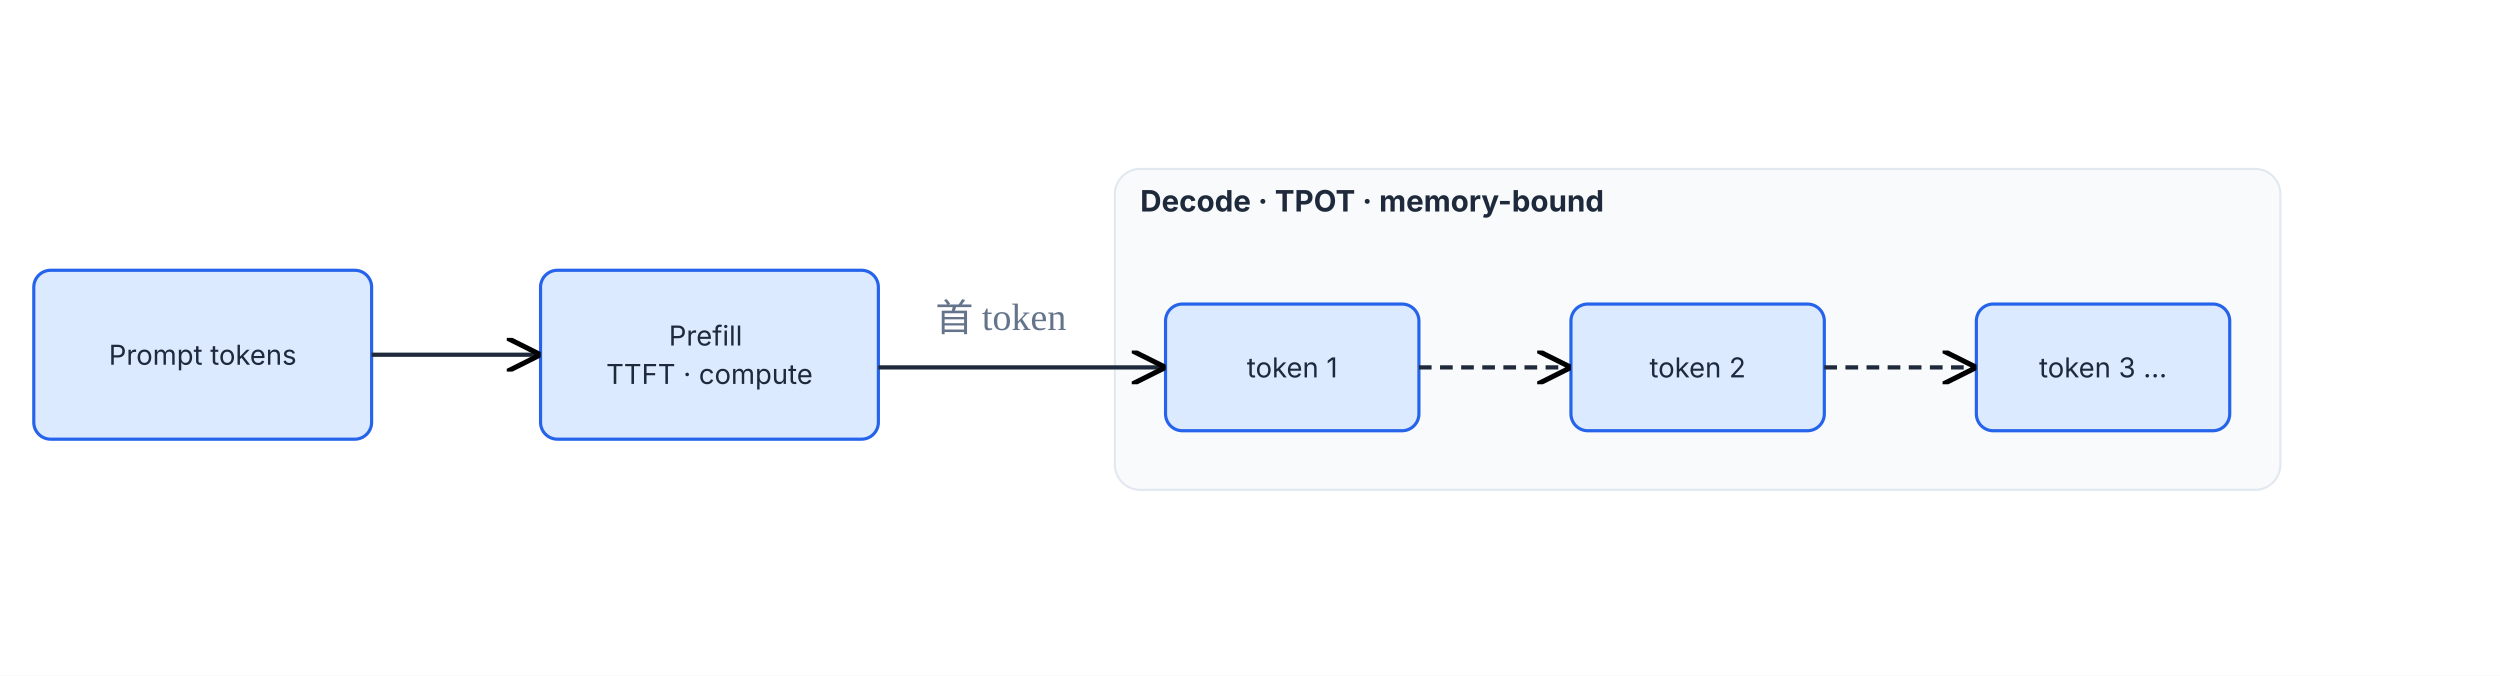
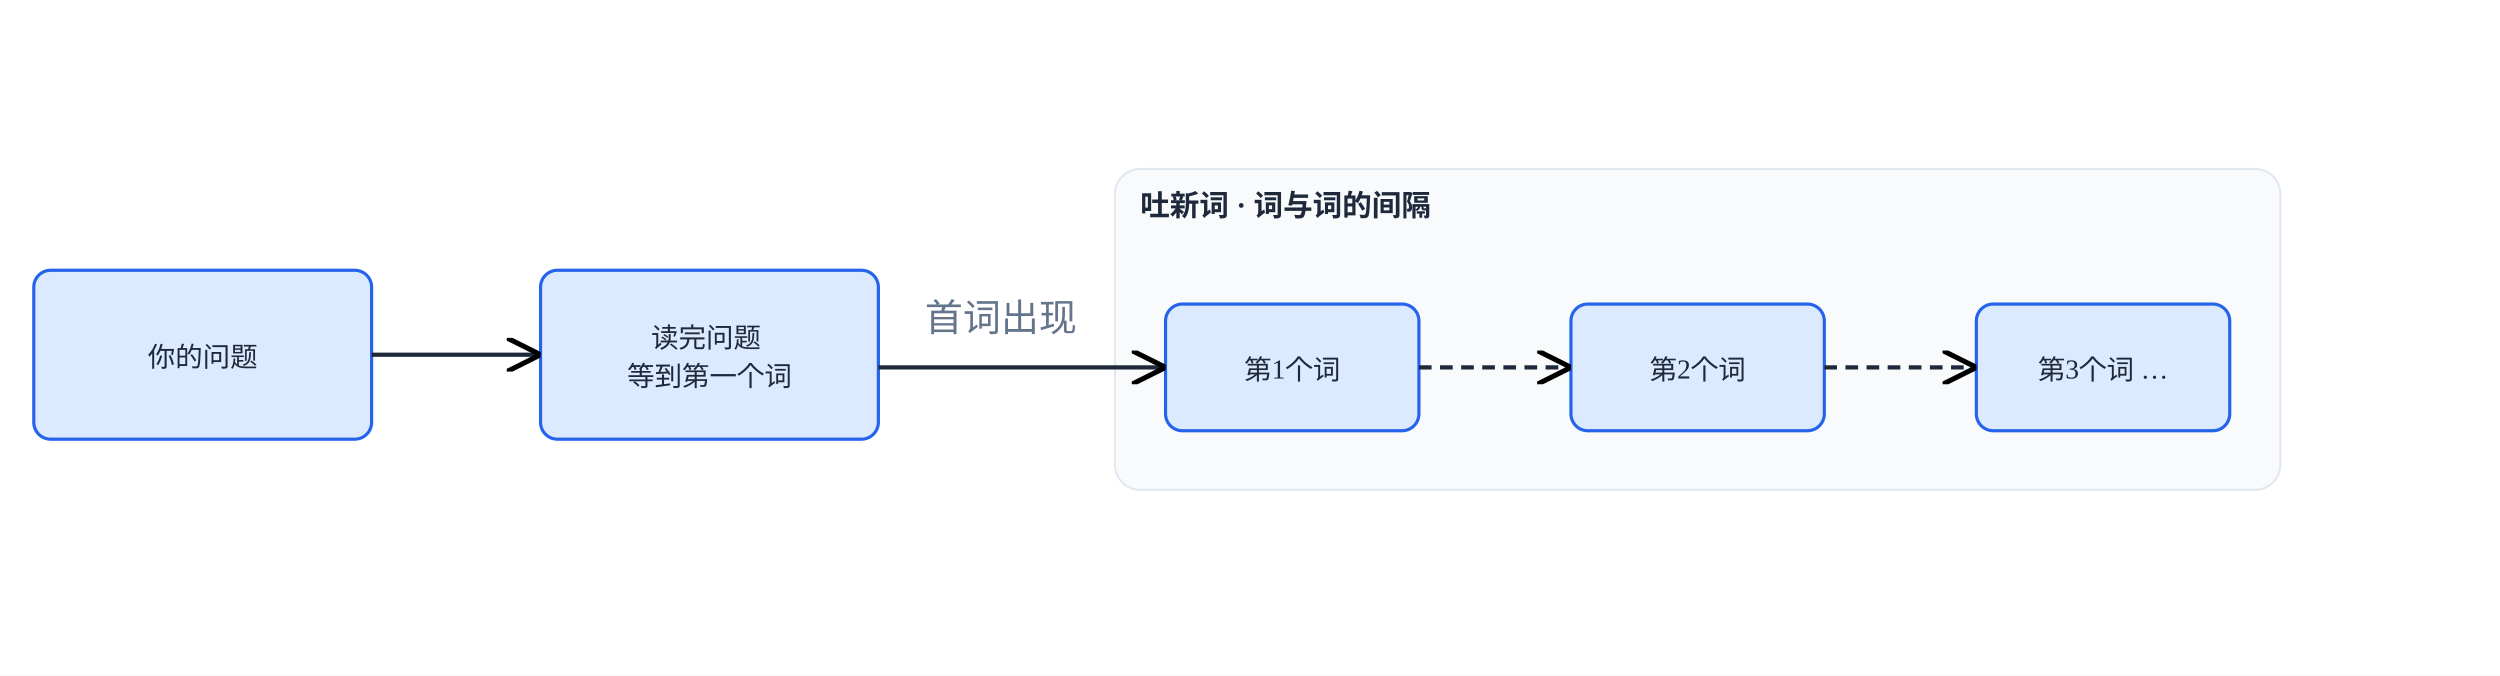
- <svg xmlns="http://www.w3.org/2000/svg" width="1184" height="320" viewBox="0 0 1184 320" data-drawio="PG14R3JhcGhNb2RlbCBkeD0iMTEyMCIgZHk9IjcyMCIgZ3JpZD0iMSIgZ3JpZFNpemU9IjgiIGd1aWRlcz0iMSIgdG9vbHRpcHM9IjEiIGNvbm5lY3Q9IjEiIGFycm93cz0iMSIgZm9sZD0iMSIgcGFnZT0iMSIgcGFnZVNjYWxlPSIxIiBwYWdlV2lkdGg9IjExODQiIHBhZ2VIZWlnaHQ9IjMyMCIgbWF0aD0iMSIgYmFja2dyb3VuZD0iI0ZGRkZGRiI+PHJvb3Q+PG14Q2VsbCBpZD0iMCIvPjxteENlbGwgaWQ9IjEiIHBhcmVudD0iMCIvPjxteENlbGwgaWQ9IjIiIHZhbHVlPSJEZWNvZGUgwrcgVFBPVCDCtyBtZW1vcnktYm91bmQiIHN0eWxlPSJyb3VuZGVkPTE7YXJjU2l6ZT0xMjtodG1sPTE7d2hpdGVTcGFjZT13cmFwO2ZpbGxDb2xvcj0jRjhGQUZDO3N0cm9rZUNvbG9yPSNFMkU4RjA7c3Ryb2tlV2lkdGg9MTtmb250Q29sb3I9IzFFMjkzQjtmb250U2l6ZT0xNDtmb250RmFtaWx5PUludGVyLCBSb2JvdG8sIHN5c3RlbS11aSwgLWFwcGxlLXN5c3RlbSwgc2Fucy1zZXJpZjtmb250U3R5bGU9MTt2ZXJ0aWNhbEFsaWduPXRvcDthbGlnbj1sZWZ0O3NwYWNpbmdMZWZ0PTEyO3NwYWNpbmdUb3A9MTAiIHZlcnRleD0iMSIgcGFyZW50PSIxIj48bXhHZW9tZXRyeSB4PSI1MjgiIHk9IjgwIiB3aWR0aD0iNTUyIiBoZWlnaHQ9IjE1MiIgYXM9Imdlb21ldHJ5Ii8+PC9teENlbGw+PG14Q2VsbCBpZD0iMyIgdmFsdWU9IlByb21wdCB0b2tlbnMiIHN0eWxlPSJyb3VuZGVkPTE7YXJjU2l6ZT04O2h0bWw9MTt3aGl0ZVNwYWNlPXdyYXA7ZmlsbENvbG9yPSNEQkVBRkU7c3Ryb2tlQ29sb3I9IzI1NjNFQjtzdHJva2VXaWR0aD0xLjU7Zm9udENvbG9yPSMxRTI5M0I7Zm9udFNpemU9MTM7Zm9udEZhbWlseT1JbnRlciwgUm9ib3RvLCBzeXN0ZW0tdWksIC1hcHBsZS1zeXN0ZW0sIHNhbnMtc2VyaWY7dmVydGljYWxBbGlnbj1taWRkbGU7YWxpZ249Y2VudGVyIiB2ZXJ0ZXg9IjEiIHBhcmVudD0iMSI+PG14R2VvbWV0cnkgeD0iMTYiIHk9IjEyOCIgd2lkdGg9IjE2MCIgaGVpZ2h0PSI4MCIgYXM9Imdlb21ldHJ5Ii8+PC9teENlbGw+PG14Q2VsbCBpZD0iNCIgdmFsdWU9IlByZWZpbGwmbHQ7YnImZ3Q7VFRGVCDCtyBjb21wdXRlIiBzdHlsZT0icm91bmRlZD0xO2FyY1NpemU9ODtodG1sPTE7d2hpdGVTcGFjZT13cmFwO2ZpbGxDb2xvcj0jREJFQUZFO3N0cm9rZUNvbG9yPSMyNTYzRUI7c3Ryb2tlV2lkdGg9MS41O2ZvbnRDb2xvcj0jMUUyOTNCO2ZvbnRTaXplPTEzO2ZvbnRGYW1pbHk9SW50ZXIsIFJvYm90bywgc3lzdGVtLXVpLCAtYXBwbGUtc3lzdGVtLCBzYW5zLXNlcmlmO3ZlcnRpY2FsQWxpZ249bWlkZGxlO2FsaWduPWNlbnRlciIgdmVydGV4PSIxIiBwYXJlbnQ9IjEiPjxteEdlb21ldHJ5IHg9IjI1NiIgeT0iMTI4IiB3aWR0aD0iMTYwIiBoZWlnaHQ9IjgwIiBhcz0iZ2VvbWV0cnkiLz48L214Q2VsbD48bXhDZWxsIGlkPSI1IiB2YWx1ZT0idG9rZW4gMSIgc3R5bGU9InJvdW5kZWQ9MTthcmNTaXplPTg7aHRtbD0xO3doaXRlU3BhY2U9d3JhcDtmaWxsQ29sb3I9I0RCRUFGRTtzdHJva2VDb2xvcj0jMjU2M0VCO3N0cm9rZVdpZHRoPTEuNTtmb250Q29sb3I9IzFFMjkzQjtmb250U2l6ZT0xMztmb250RmFtaWx5PUludGVyLCBSb2JvdG8sIHN5c3RlbS11aSwgLWFwcGxlLXN5c3RlbSwgc2Fucy1zZXJpZjt2ZXJ0aWNhbEFsaWduPW1pZGRsZTthbGlnbj1jZW50ZXIiIHZlcnRleD0iMSIgcGFyZW50PSIyIj48bXhHZW9tZXRyeSB4PSIyNCIgeT0iNjQiIHdpZHRoPSIxMjAiIGhlaWdodD0iNjAiIGFzPSJnZW9tZXRyeSIvPjwvbXhDZWxsPjxteENlbGwgaWQ9IjYiIHZhbHVlPSJ0b2tlbiAyIiBzdHlsZT0icm91bmRlZD0xO2FyY1NpemU9ODtodG1sPTE7d2hpdGVTcGFjZT13cmFwO2ZpbGxDb2xvcj0jREJFQUZFO3N0cm9rZUNvbG9yPSMyNTYzRUI7c3Ryb2tlV2lkdGg9MS41O2ZvbnRDb2xvcj0jMUUyOTNCO2ZvbnRTaXplPTEzO2ZvbnRGYW1pbHk9SW50ZXIsIFJvYm90bywgc3lzdGVtLXVpLCAtYXBwbGUtc3lzdGVtLCBzYW5zLXNlcmlmO3ZlcnRpY2FsQWxpZ249bWlkZGxlO2FsaWduPWNlbnRlciIgdmVydGV4PSIxIiBwYXJlbnQ9IjIiPjxteEdlb21ldHJ5IHg9IjIxNiIgeT0iNjQiIHdpZHRoPSIxMjAiIGhlaWdodD0iNjAiIGFzPSJnZW9tZXRyeSIvPjwvbXhDZWxsPjxteENlbGwgaWQ9IjciIHZhbHVlPSJ0b2tlbiAzIOKApiIgc3R5bGU9InJvdW5kZWQ9MTthcmNTaXplPTg7aHRtbD0xO3doaXRlU3BhY2U9d3JhcDtmaWxsQ29sb3I9I0RCRUFGRTtzdHJva2VDb2xvcj0jMjU2M0VCO3N0cm9rZVdpZHRoPTEuNTtmb250Q29sb3I9IzFFMjkzQjtmb250U2l6ZT0xMztmb250RmFtaWx5PUludGVyLCBSb2JvdG8sIHN5c3RlbS11aSwgLWFwcGxlLXN5c3RlbSwgc2Fucy1zZXJpZjt2ZXJ0aWNhbEFsaWduPW1pZGRsZTthbGlnbj1jZW50ZXIiIHZlcnRleD0iMSIgcGFyZW50PSIyIj48bXhHZW9tZXRyeSB4PSI0MDgiIHk9IjY0IiB3aWR0aD0iMTIwIiBoZWlnaHQ9IjYwIiBhcz0iZ2VvbWV0cnkiLz48L214Q2VsbD48bXhDZWxsIGlkPSI4IiB2YWx1ZT0iIiBzdHlsZT0iZWRnZVN0eWxlPW9ydGhvZ29uYWxFZGdlU3R5bGU7cm91bmRlZD0wO29ydGhvZ29uYWxMb29wPTE7amV0dHlTaXplPWF1dG87aHRtbD0xO3N0cm9rZUNvbG9yPSMxRTI5M0I7c3Ryb2tlV2lkdGg9MjtlbmRBcnJvdz1vcGVuO2VuZEZpbGw9MDtlbmRTaXplPTEyO2V4aXRYPTE7ZXhpdFk9MC41O2V4aXREeD0wO2V4aXREeT0wO2VudHJ5WD0wO2VudHJ5WT0wLjU7ZW50cnlEeD0wO2VudHJ5RHk9MDtqdW1wU3R5bGU9YXJjO2p1bXBTaXplPTgiIGVkZ2U9IjEiIHBhcmVudD0iMSIgc291cmNlPSIzIiB0YXJnZXQ9IjQiPjxteEdlb21ldHJ5IHJlbGF0aXZlPSIxIiBhcz0iZ2VvbWV0cnkiPjwvbXhHZW9tZXRyeT48L214Q2VsbD48bXhDZWxsIGlkPSI5IiB2YWx1ZT0iIiBzdHlsZT0iZWRnZVN0eWxlPW9ydGhvZ29uYWxFZGdlU3R5bGU7cm91bmRlZD0wO29ydGhvZ29uYWxMb29wPTE7amV0dHlTaXplPWF1dG87aHRtbD0xO3N0cm9rZUNvbG9yPSMxRTI5M0I7c3Ryb2tlV2lkdGg9MjtlbmRBcnJvdz1vcGVuO2VuZEZpbGw9MDtlbmRTaXplPTEyO2V4aXRYPTE7ZXhpdFk9MC41NzU7ZXhpdER4PTA7ZXhpdER5PTA7ZW50cnlYPTA7ZW50cnlZPTAuNTtlbnRyeUR4PTA7ZW50cnlEeT0wO2p1bXBTdHlsZT1hcmM7anVtcFNpemU9OCIgZWRnZT0iMSIgcGFyZW50PSIxIiBzb3VyY2U9IjQiIHRhcmdldD0iNSI+PG14R2VvbWV0cnkgcmVsYXRpdmU9IjEiIGFzPSJnZW9tZXRyeSI+PC9teEdlb21ldHJ5PjwvbXhDZWxsPjxteENlbGwgaWQ9IjEwIiB2YWx1ZT0i6aaWIHRva2VuIiBzdHlsZT0iZWRnZUxhYmVsO2h0bWw9MTthbGlnbj1jZW50ZXI7dmVydGljYWxBbGlnbj1taWRkbGU7Zm9udFNpemU9MTg7Zm9udENvbG9yPSM2NDc0OEI7Zm9udEZhbWlseT1UaW1lcyBOZXcgUm9tYW4sU2ltU3VuOyIgdmVydGV4PSIxIiBjb25uZWN0YWJsZT0iMCIgcGFyZW50PSI5Ij48bXhHZW9tZXRyeSB4PSIwLjUiIHJlbGF0aXZlPSIxIiBhcz0iZ2VvbWV0cnkiPjxteFBvaW50IHg9IjAiIHk9Ii0yMiIgYXM9Im9mZnNldCIvPjwvbXhHZW9tZXRyeT48L214Q2VsbD48bXhDZWxsIGlkPSIxMSIgdmFsdWU9IiIgc3R5bGU9ImVkZ2VTdHlsZT1vcnRob2dvbmFsRWRnZVN0eWxlO3JvdW5kZWQ9MDtvcnRob2dvbmFsTG9vcD0xO2pldHR5U2l6ZT1hdXRvO2h0bWw9MTtzdHJva2VDb2xvcj0jMUUyOTNCO3N0cm9rZVdpZHRoPTI7ZW5kQXJyb3c9b3BlbjtlbmRGaWxsPTA7ZW5kU2l6ZT0xMjtleGl0WD0xO2V4aXRZPTAuNTtleGl0RHg9MDtleGl0RHk9MDtlbnRyeVg9MDtlbnRyeVk9MC41O2VudHJ5RHg9MDtlbnRyeUR5PTA7ZGFzaGVkPTE7ZGFzaFBhdHRlcm49NiA0O2p1bXBTdHlsZT1hcmM7anVtcFNpemU9OCIgZWRnZT0iMSIgcGFyZW50PSIxIiBzb3VyY2U9IjUiIHRhcmdldD0iNiI+PG14R2VvbWV0cnkgcmVsYXRpdmU9IjEiIGFzPSJnZW9tZXRyeSI+PC9teEdlb21ldHJ5PjwvbXhDZWxsPjxteENlbGwgaWQ9IjEyIiB2YWx1ZT0iIiBzdHlsZT0iZWRnZVN0eWxlPW9ydGhvZ29uYWxFZGdlU3R5bGU7cm91bmRlZD0wO29ydGhvZ29uYWxMb29wPTE7amV0dHlTaXplPWF1dG87aHRtbD0xO3N0cm9rZUNvbG9yPSMxRTI5M0I7c3Ryb2tlV2lkdGg9MjtlbmRBcnJvdz1vcGVuO2VuZEZpbGw9MDtlbmRTaXplPTEyO2V4aXRYPTE7ZXhpdFk9MC41O2V4aXREeD0wO2V4aXREeT0wO2VudHJ5WD0wO2VudHJ5WT0wLjU7ZW50cnlEeD0wO2VudHJ5RHk9MDtkYXNoZWQ9MTtkYXNoUGF0dGVybj02IDQ7anVtcFN0eWxlPWFyYztqdW1wU2l6ZT04IiBlZGdlPSIxIiBwYXJlbnQ9IjEiIHNvdXJjZT0iNiIgdGFyZ2V0PSI3Ij48bXhHZW9tZXRyeSByZWxhdGl2ZT0iMSIgYXM9Imdlb21ldHJ5Ij48L214R2VvbWV0cnk+PC9teENlbGw+PC9yb290PjwvbXhHcmFwaE1vZGVsPg==">
+ <svg xmlns="http://www.w3.org/2000/svg" width="1184" height="320" viewBox="0 0 1184 320" data-drawio="PG14R3JhcGhNb2RlbCBkeD0iMTEyMCIgZHk9IjcyMCIgZ3JpZD0iMSIgZ3JpZFNpemU9IjgiIGd1aWRlcz0iMSIgdG9vbHRpcHM9IjEiIGNvbm5lY3Q9IjEiIGFycm93cz0iMSIgZm9sZD0iMSIgcGFnZT0iMSIgcGFnZVNjYWxlPSIxIiBwYWdlV2lkdGg9IjExODQiIHBhZ2VIZWlnaHQ9IjMyMCIgbWF0aD0iMSIgYmFja2dyb3VuZD0iI0ZGRkZGRiI+PHJvb3Q+PG14Q2VsbCBpZD0iMCIvPjxteENlbGwgaWQ9IjEiIHBhcmVudD0iMCIvPjxteENlbGwgaWQ9IjIiIHZhbHVlPSLlkJDmlrDor40gwrcg6K+N5LiO6K+N55qE6Ze06ZqUIiBzdHlsZT0icm91bmRlZD0xO2FyY1NpemU9MTI7aHRtbD0xO3doaXRlU3BhY2U9d3JhcDtmaWxsQ29sb3I9I0Y4RkFGQztzdHJva2VDb2xvcj0jRTJFOEYwO3N0cm9rZVdpZHRoPTE7Zm9udENvbG9yPSMxRTI5M0I7Zm9udFNpemU9MTQ7Zm9udEZhbWlseT1UaW1lcyBOZXcgUm9tYW4sU2ltU3VuO2ZvbnRTdHlsZT0xO3ZlcnRpY2FsQWxpZ249dG9wO2FsaWduPWxlZnQ7c3BhY2luZ0xlZnQ9MTI7c3BhY2luZ1RvcD0xMCIgdmVydGV4PSIxIiBwYXJlbnQ9IjEiPjxteEdlb21ldHJ5IHg9IjUyOCIgeT0iODAiIHdpZHRoPSI1NTIiIGhlaWdodD0iMTUyIiBhcz0iZ2VvbWV0cnkiLz48L214Q2VsbD48bXhDZWxsIGlkPSIzIiB2YWx1ZT0i5L2g55qE6Zeu6aKYIiBzdHlsZT0icm91bmRlZD0xO2FyY1NpemU9ODtodG1sPTE7d2hpdGVTcGFjZT13cmFwO2ZpbGxDb2xvcj0jREJFQUZFO3N0cm9rZUNvbG9yPSMyNTYzRUI7c3Ryb2tlV2lkdGg9MS41O2ZvbnRDb2xvcj0jMUUyOTNCO2ZvbnRTaXplPTEzO2ZvbnRGYW1pbHk9VGltZXMgTmV3IFJvbWFuLFNpbVN1bjt2ZXJ0aWNhbEFsaWduPW1pZGRsZTthbGlnbj1jZW50ZXIiIHZlcnRleD0iMSIgcGFyZW50PSIxIj48bXhHZW9tZXRyeSB4PSIxNiIgeT0iMTI4IiB3aWR0aD0iMTYwIiBoZWlnaHQ9IjgwIiBhcz0iZ2VvbWV0cnkiLz48L214Q2VsbD48bXhDZWxsIGlkPSI0IiB2YWx1ZT0i6K+75a6M6Zeu6aKYJmx0O2JyJmd0O+etieWIsOesrOS4gOS4quivjSIgc3R5bGU9InJvdW5kZWQ9MTthcmNTaXplPTg7aHRtbD0xO3doaXRlU3BhY2U9d3JhcDtmaWxsQ29sb3I9I0RCRUFGRTtzdHJva2VDb2xvcj0jMjU2M0VCO3N0cm9rZVdpZHRoPTEuNTtmb250Q29sb3I9IzFFMjkzQjtmb250U2l6ZT0xMztmb250RmFtaWx5PVRpbWVzIE5ldyBSb21hbixTaW1TdW47dmVydGljYWxBbGlnbj1taWRkbGU7YWxpZ249Y2VudGVyIiB2ZXJ0ZXg9IjEiIHBhcmVudD0iMSI+PG14R2VvbWV0cnkgeD0iMjU2IiB5PSIxMjgiIHdpZHRoPSIxNjAiIGhlaWdodD0iODAiIGFzPSJnZW9tZXRyeSIvPjwvbXhDZWxsPjxteENlbGwgaWQ9IjUiIHZhbHVlPSLnrKwx5Liq6K+NIiBzdHlsZT0icm91bmRlZD0xO2FyY1NpemU9ODtodG1sPTE7d2hpdGVTcGFjZT13cmFwO2ZpbGxDb2xvcj0jREJFQUZFO3N0cm9rZUNvbG9yPSMyNTYzRUI7c3Ryb2tlV2lkdGg9MS41O2ZvbnRDb2xvcj0jMUUyOTNCO2ZvbnRTaXplPTEzO2ZvbnRGYW1pbHk9VGltZXMgTmV3IFJvbWFuLFNpbVN1bjt2ZXJ0aWNhbEFsaWduPW1pZGRsZTthbGlnbj1jZW50ZXIiIHZlcnRleD0iMSIgcGFyZW50PSIyIj48bXhHZW9tZXRyeSB4PSIyNCIgeT0iNjQiIHdpZHRoPSIxMjAiIGhlaWdodD0iNjAiIGFzPSJnZW9tZXRyeSIvPjwvbXhDZWxsPjxteENlbGwgaWQ9IjYiIHZhbHVlPSLnrKwy5Liq6K+NIiBzdHlsZT0icm91bmRlZD0xO2FyY1NpemU9ODtodG1sPTE7d2hpdGVTcGFjZT13cmFwO2ZpbGxDb2xvcj0jREJFQUZFO3N0cm9rZUNvbG9yPSMyNTYzRUI7c3Ryb2tlV2lkdGg9MS41O2ZvbnRDb2xvcj0jMUUyOTNCO2ZvbnRTaXplPTEzO2ZvbnRGYW1pbHk9VGltZXMgTmV3IFJvbWFuLFNpbVN1bjt2ZXJ0aWNhbEFsaWduPW1pZGRsZTthbGlnbj1jZW50ZXIiIHZlcnRleD0iMSIgcGFyZW50PSIyIj48bXhHZW9tZXRyeSB4PSIyMTYiIHk9IjY0IiB3aWR0aD0iMTIwIiBoZWlnaHQ9IjYwIiBhcz0iZ2VvbWV0cnkiLz48L214Q2VsbD48bXhDZWxsIGlkPSI3IiB2YWx1ZT0i56ysM+S4quivjSDigKYiIHN0eWxlPSJyb3VuZGVkPTE7YXJjU2l6ZT04O2h0bWw9MTt3aGl0ZVNwYWNlPXdyYXA7ZmlsbENvbG9yPSNEQkVBRkU7c3Ryb2tlQ29sb3I9IzI1NjNFQjtzdHJva2VXaWR0aD0xLjU7Zm9udENvbG9yPSMxRTI5M0I7Zm9udFNpemU9MTM7Zm9udEZhbWlseT1UaW1lcyBOZXcgUm9tYW4sU2ltU3VuO3ZlcnRpY2FsQWxpZ249bWlkZGxlO2FsaWduPWNlbnRlciIgdmVydGV4PSIxIiBwYXJlbnQ9IjIiPjxteEdlb21ldHJ5IHg9IjQwOCIgeT0iNjQiIHdpZHRoPSIxMjAiIGhlaWdodD0iNjAiIGFzPSJnZW9tZXRyeSIvPjwvbXhDZWxsPjxteENlbGwgaWQ9IjgiIHZhbHVlPSIiIHN0eWxlPSJlZGdlU3R5bGU9b3J0aG9nb25hbEVkZ2VTdHlsZTtyb3VuZGVkPTA7b3J0aG9nb25hbExvb3A9MTtqZXR0eVNpemU9YXV0bztodG1sPTE7c3Ryb2tlQ29sb3I9IzFFMjkzQjtzdHJva2VXaWR0aD0yO2VuZEFycm93PW9wZW47ZW5kRmlsbD0wO2VuZFNpemU9MTI7ZXhpdFg9MTtleGl0WT0wLjU7ZXhpdER4PTA7ZXhpdER5PTA7ZW50cnlYPTA7ZW50cnlZPTAuNTtlbnRyeUR4PTA7ZW50cnlEeT0wO2p1bXBTdHlsZT1hcmM7anVtcFNpemU9OCIgZWRnZT0iMSIgcGFyZW50PSIxIiBzb3VyY2U9IjMiIHRhcmdldD0iNCI+PG14R2VvbWV0cnkgcmVsYXRpdmU9IjEiIGFzPSJnZW9tZXRyeSI+PC9teEdlb21ldHJ5PjwvbXhDZWxsPjxteENlbGwgaWQ9IjkiIHZhbHVlPSIiIHN0eWxlPSJlZGdlU3R5bGU9b3J0aG9nb25hbEVkZ2VTdHlsZTtyb3VuZGVkPTA7b3J0aG9nb25hbExvb3A9MTtqZXR0eVNpemU9YXV0bztodG1sPTE7c3Ryb2tlQ29sb3I9IzFFMjkzQjtzdHJva2VXaWR0aD0yO2VuZEFycm93PW9wZW47ZW5kRmlsbD0wO2VuZFNpemU9MTI7ZXhpdFg9MTtleGl0WT0wLjU3NTtleGl0RHg9MDtleGl0RHk9MDtlbnRyeVg9MDtlbnRyeVk9MC41O2VudHJ5RHg9MDtlbnRyeUR5PTA7anVtcFN0eWxlPWFyYztqdW1wU2l6ZT04IiBlZGdlPSIxIiBwYXJlbnQ9IjEiIHNvdXJjZT0iNCIgdGFyZ2V0PSI1Ij48bXhHZW9tZXRyeSByZWxhdGl2ZT0iMSIgYXM9Imdlb21ldHJ5Ij48L214R2VvbWV0cnk+PC9teENlbGw+PG14Q2VsbCBpZD0iMTAiIHZhbHVlPSLpppbor43lh7rnjrAiIHN0eWxlPSJlZGdlTGFiZWw7aHRtbD0xO2FsaWduPWNlbnRlcjt2ZXJ0aWNhbEFsaWduPW1pZGRsZTtmb250U2l6ZT0xODtmb250Q29sb3I9IzY0NzQ4Qjtmb250RmFtaWx5PVRpbWVzIE5ldyBSb21hbixTaW1TdW47IiB2ZXJ0ZXg9IjEiIGNvbm5lY3RhYmxlPSIwIiBwYXJlbnQ9IjkiPjxteEdlb21ldHJ5IHg9IjAuNSIgcmVsYXRpdmU9IjEiIGFzPSJnZW9tZXRyeSI+PG14UG9pbnQgeD0iMCIgeT0iLTIyIiBhcz0ib2Zmc2V0Ii8+PC9teEdlb21ldHJ5PjwvbXhDZWxsPjxteENlbGwgaWQ9IjExIiB2YWx1ZT0iIiBzdHlsZT0iZWRnZVN0eWxlPW9ydGhvZ29uYWxFZGdlU3R5bGU7cm91bmRlZD0wO29ydGhvZ29uYWxMb29wPTE7amV0dHlTaXplPWF1dG87aHRtbD0xO3N0cm9rZUNvbG9yPSMxRTI5M0I7c3Ryb2tlV2lkdGg9MjtlbmRBcnJvdz1vcGVuO2VuZEZpbGw9MDtlbmRTaXplPTEyO2V4aXRYPTE7ZXhpdFk9MC41O2V4aXREeD0wO2V4aXREeT0wO2VudHJ5WD0wO2VudHJ5WT0wLjU7ZW50cnlEeD0wO2VudHJ5RHk9MDtkYXNoZWQ9MTtkYXNoUGF0dGVybj02IDQ7anVtcFN0eWxlPWFyYztqdW1wU2l6ZT04IiBlZGdlPSIxIiBwYXJlbnQ9IjEiIHNvdXJjZT0iNSIgdGFyZ2V0PSI2Ij48bXhHZW9tZXRyeSByZWxhdGl2ZT0iMSIgYXM9Imdlb21ldHJ5Ij48L214R2VvbWV0cnk+PC9teENlbGw+PG14Q2VsbCBpZD0iMTIiIHZhbHVlPSIiIHN0eWxlPSJlZGdlU3R5bGU9b3J0aG9nb25hbEVkZ2VTdHlsZTtyb3VuZGVkPTA7b3J0aG9nb25hbExvb3A9MTtqZXR0eVNpemU9YXV0bztodG1sPTE7c3Ryb2tlQ29sb3I9IzFFMjkzQjtzdHJva2VXaWR0aD0yO2VuZEFycm93PW9wZW47ZW5kRmlsbD0wO2VuZFNpemU9MTI7ZXhpdFg9MTtleGl0WT0wLjU7ZXhpdER4PTA7ZXhpdER5PTA7ZW50cnlYPTA7ZW50cnlZPTAuNTtlbnRyeUR4PTA7ZW50cnlEeT0wO2Rhc2hlZD0xO2Rhc2hQYXR0ZXJuPTYgNDtqdW1wU3R5bGU9YXJjO2p1bXBTaXplPTgiIGVkZ2U9IjEiIHBhcmVudD0iMSIgc291cmNlPSI2IiB0YXJnZXQ9IjciPjxteEdlb21ldHJ5IHJlbGF0aXZlPSIxIiBhcz0iZ2VvbWV0cnkiPjwvbXhHZW9tZXRyeT48L214Q2VsbD48L3Jvb3Q+PC9teEdyYXBoTW9kZWw+">
  <defs>
    <marker id="arrow-block" viewBox="0 0 10 10" refX="10" refY="5" markerWidth="8" markerHeight="8" orient="auto-start-reverse">
      <path d="M 0 0 L 10 5 L 0 10 Z" fill="currentColor" />
    </marker>
    <marker id="arrow-open" viewBox="0 0 10 10" refX="10" refY="5" markerWidth="8" markerHeight="8" orient="auto-start-reverse">
      <path d="M 0 0 L 10 5 L 0 10" fill="none" stroke="currentColor" stroke-width="1.5" />
    </marker>
    <marker id="arrow-classic" viewBox="0 0 10 10" refX="10" refY="5" markerWidth="8" markerHeight="8" orient="auto-start-reverse">
      <path d="M 0 0 L 10 5 L 0 10 L 3 5 Z" fill="currentColor" />
    </marker>
    <marker id="arrow-diamond" viewBox="0 0 12 12" refX="12" refY="6" markerWidth="10" markerHeight="10" orient="auto-start-reverse">
      <path d="M 0 6 L 6 0 L 12 6 L 6 12 Z" fill="currentColor" />
    </marker>
  </defs>
  <rect width="100%" height="100%" fill="#FFFFFF" />
  <rect x="528" y="80" width="552" height="152" rx="12" fill="#F8FAFC" stroke="#E2E8F0" stroke-width="1" />
-   <text x="540" y="90" text-anchor="start" dominant-baseline="hanging" font-family="Inter, Roboto, system-ui, -apple-system, sans-serif" font-size="14" fill="#1E293B" font-weight="700">Decode · TPOT · memory-bound</text>
+   <text x="540" y="90" text-anchor="start" dominant-baseline="hanging" font-family="Times New Roman,SimSun" font-size="14" fill="#1E293B" font-weight="700">吐新词 · 词与词的间隔</text>
  <rect x="16" y="128" width="160" height="80" rx="8" fill="#DBEAFE" stroke="#2563EB" stroke-width="1.5" />
-   <text x="96" y="168" text-anchor="middle" dominant-baseline="central" font-family="Inter, Roboto, system-ui, -apple-system, sans-serif" font-size="13" fill="#1E293B">Prompt tokens</text>
+   <text x="96" y="168" text-anchor="middle" dominant-baseline="central" font-family="Times New Roman,SimSun" font-size="13" fill="#1E293B">你的问题</text>
  <rect x="256" y="128" width="160" height="80" rx="8" fill="#DBEAFE" stroke="#2563EB" stroke-width="1.5" />
-   <text x="336" y="168" text-anchor="middle" dominant-baseline="central" font-family="Inter, Roboto, system-ui, -apple-system, sans-serif" font-size="13" fill="#1E293B">
-     <tspan x="336" dy="-9.1">Prefill</tspan>
-     <tspan x="336" dy="18.2">TTFT · compute</tspan>
+   <text x="336" y="168" text-anchor="middle" dominant-baseline="central" font-family="Times New Roman,SimSun" font-size="13" fill="#1E293B">
+     <tspan x="336" dy="-9.1">读完问题</tspan>
+     <tspan x="336" dy="18.2">等到第一个词</tspan>
  </text>
  <rect x="552" y="144" width="120" height="60" rx="8" fill="#DBEAFE" stroke="#2563EB" stroke-width="1.5" />
-   <text x="612" y="174" text-anchor="middle" dominant-baseline="central" font-family="Inter, Roboto, system-ui, -apple-system, sans-serif" font-size="13" fill="#1E293B">token 1</text>
+   <text x="612" y="174" text-anchor="middle" dominant-baseline="central" font-family="Times New Roman,SimSun" font-size="13" fill="#1E293B">第1个词</text>
  <rect x="744" y="144" width="120" height="60" rx="8" fill="#DBEAFE" stroke="#2563EB" stroke-width="1.5" />
-   <text x="804" y="174" text-anchor="middle" dominant-baseline="central" font-family="Inter, Roboto, system-ui, -apple-system, sans-serif" font-size="13" fill="#1E293B">token 2</text>
+   <text x="804" y="174" text-anchor="middle" dominant-baseline="central" font-family="Times New Roman,SimSun" font-size="13" fill="#1E293B">第2个词</text>
  <rect x="936" y="144" width="120" height="60" rx="8" fill="#DBEAFE" stroke="#2563EB" stroke-width="1.5" />
-   <text x="996" y="174" text-anchor="middle" dominant-baseline="central" font-family="Inter, Roboto, system-ui, -apple-system, sans-serif" font-size="13" fill="#1E293B">token 3 …</text>
+   <text x="996" y="174" text-anchor="middle" dominant-baseline="central" font-family="Times New Roman,SimSun" font-size="13" fill="#1E293B">第3个词 …</text>
  <line x1="176" y1="168" x2="256" y2="168" stroke="#1E293B" stroke-width="2" marker-end="url(#arrow-open)" style="color: #1E293B" fill="none" />
  <line x1="416" y1="174" x2="552" y2="174" stroke="#1E293B" stroke-width="2" marker-end="url(#arrow-open)" style="color: #1E293B" fill="none" />
  <line x1="672" y1="174" x2="744" y2="174" stroke="#1E293B" stroke-width="2" stroke-dasharray="6 4" marker-end="url(#arrow-open)" style="color: #1E293B" fill="none" />
  <line x1="864" y1="174" x2="936" y2="174" stroke="#1E293B" stroke-width="2" stroke-dasharray="6 4" marker-end="url(#arrow-open)" style="color: #1E293B" fill="none" />
-   <text x="474" y="149" text-anchor="middle" dominant-baseline="central" font-family="Times New Roman,SimSun" font-size="18" fill="#64748B">首 token</text>
+   <text x="474" y="149" text-anchor="middle" dominant-baseline="central" font-family="Times New Roman,SimSun" font-size="18" fill="#64748B">首词出现</text>
</svg>
